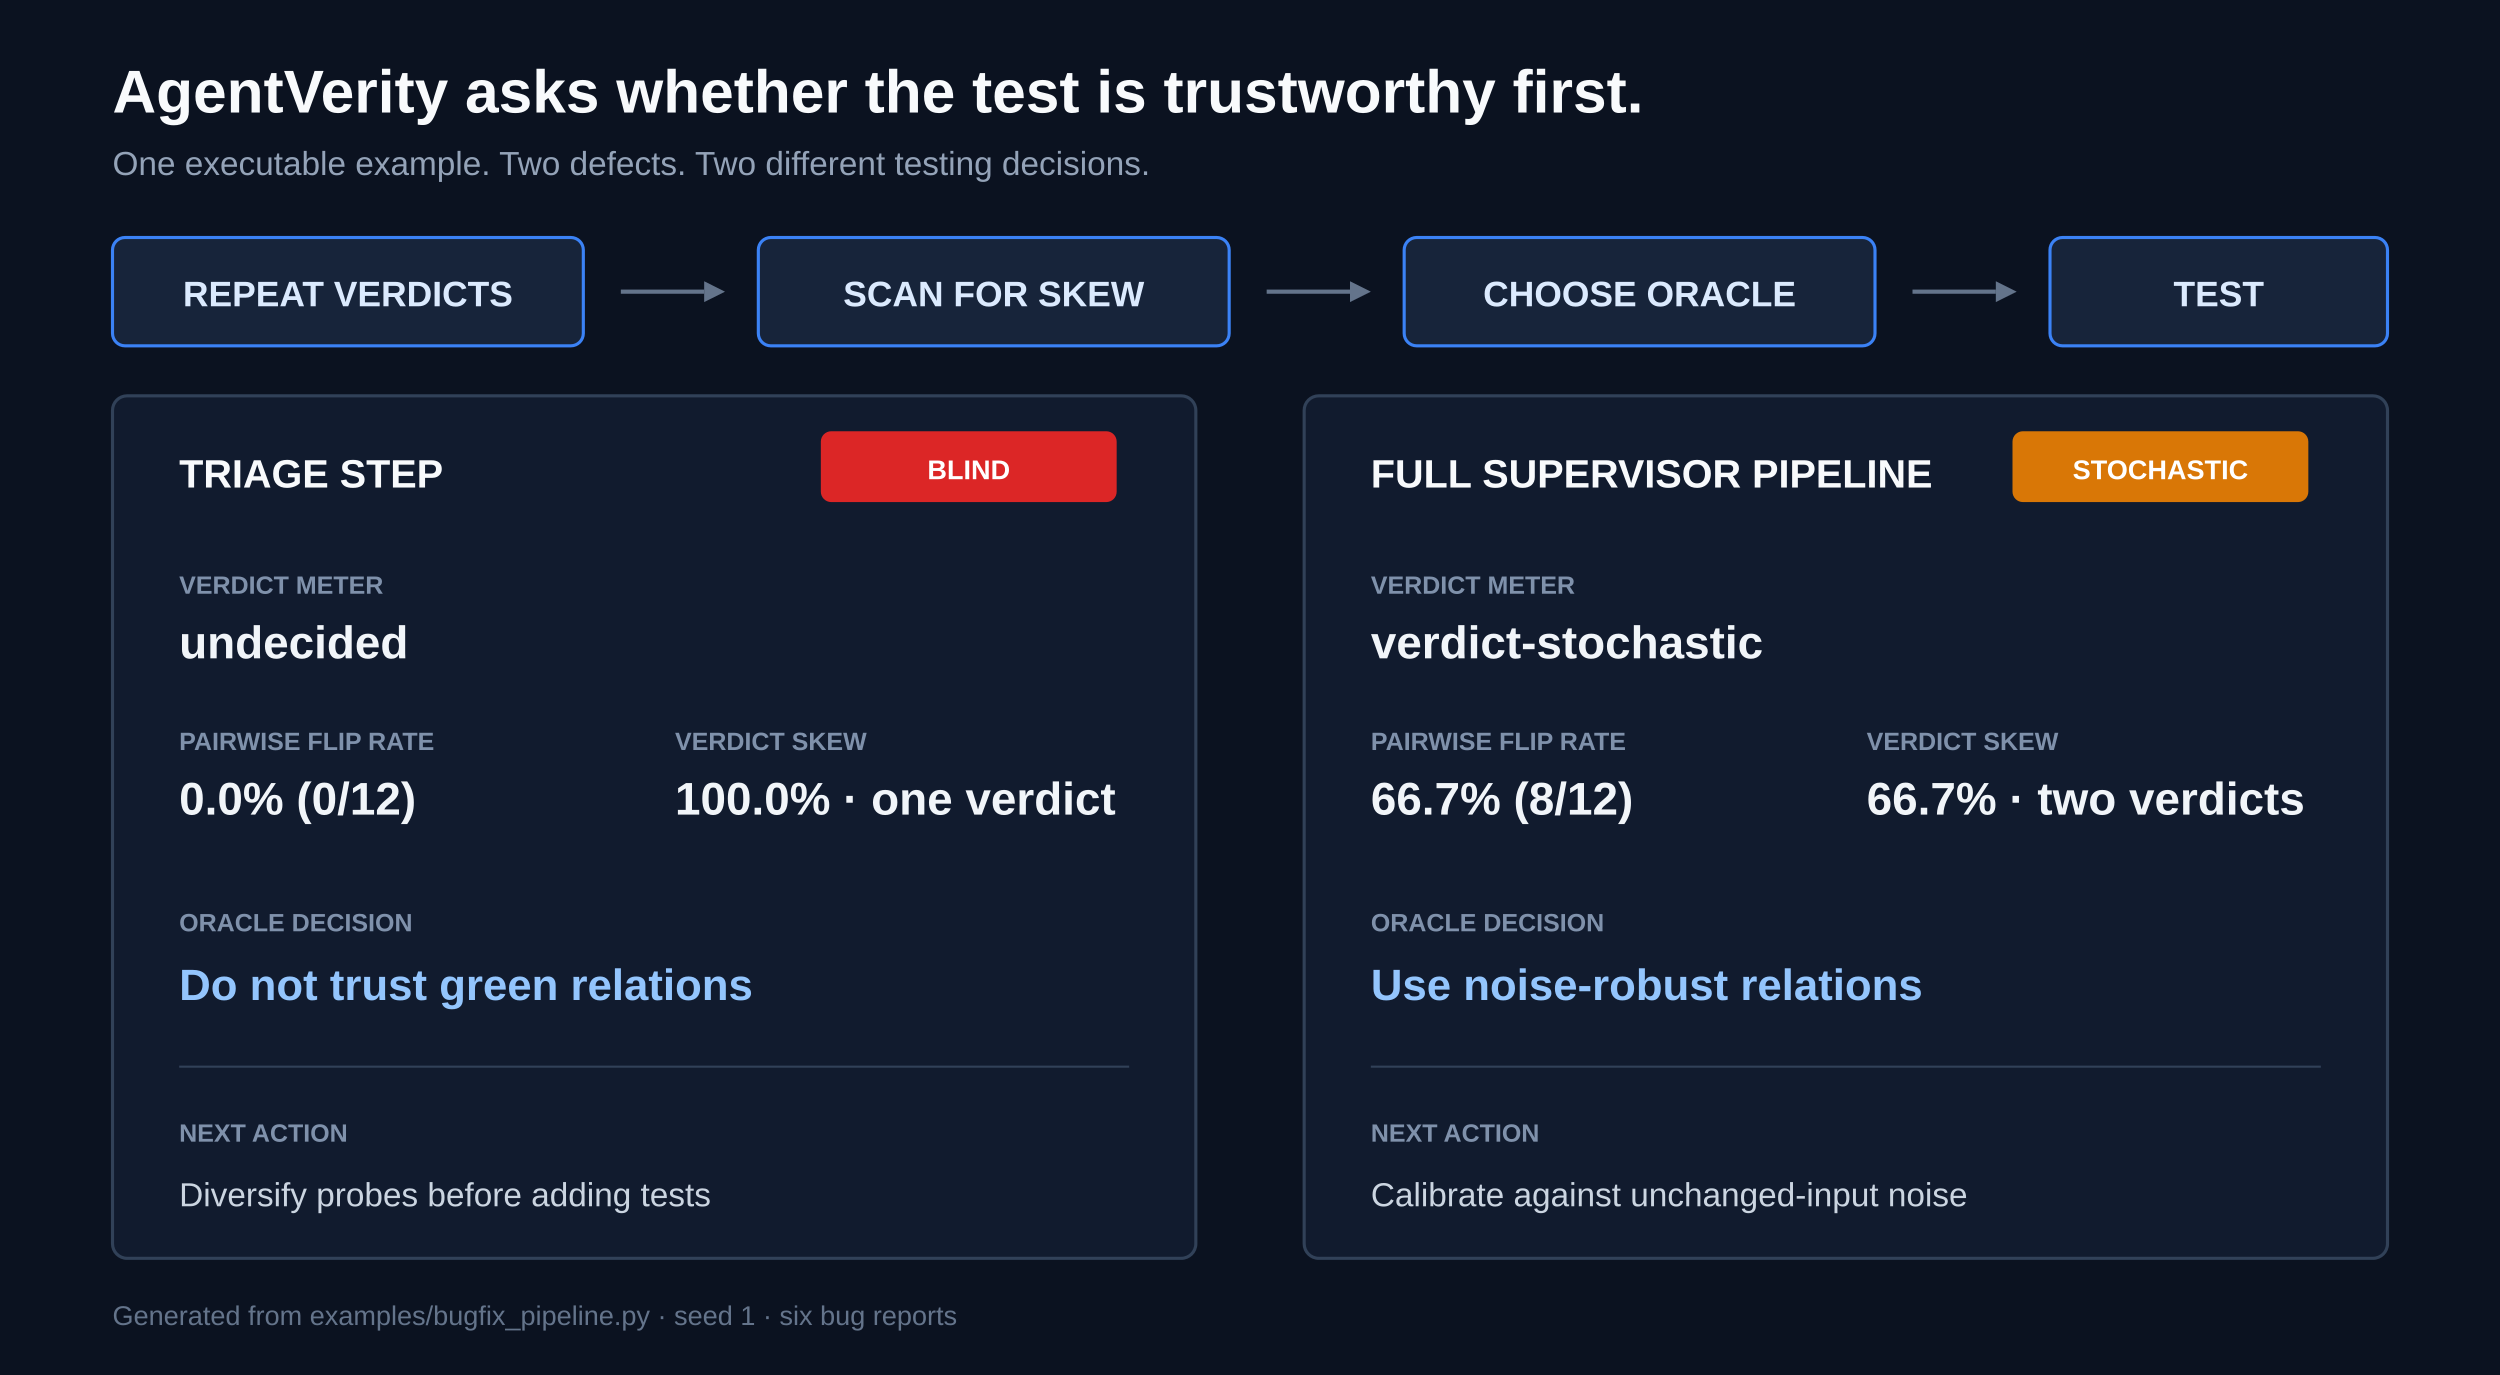
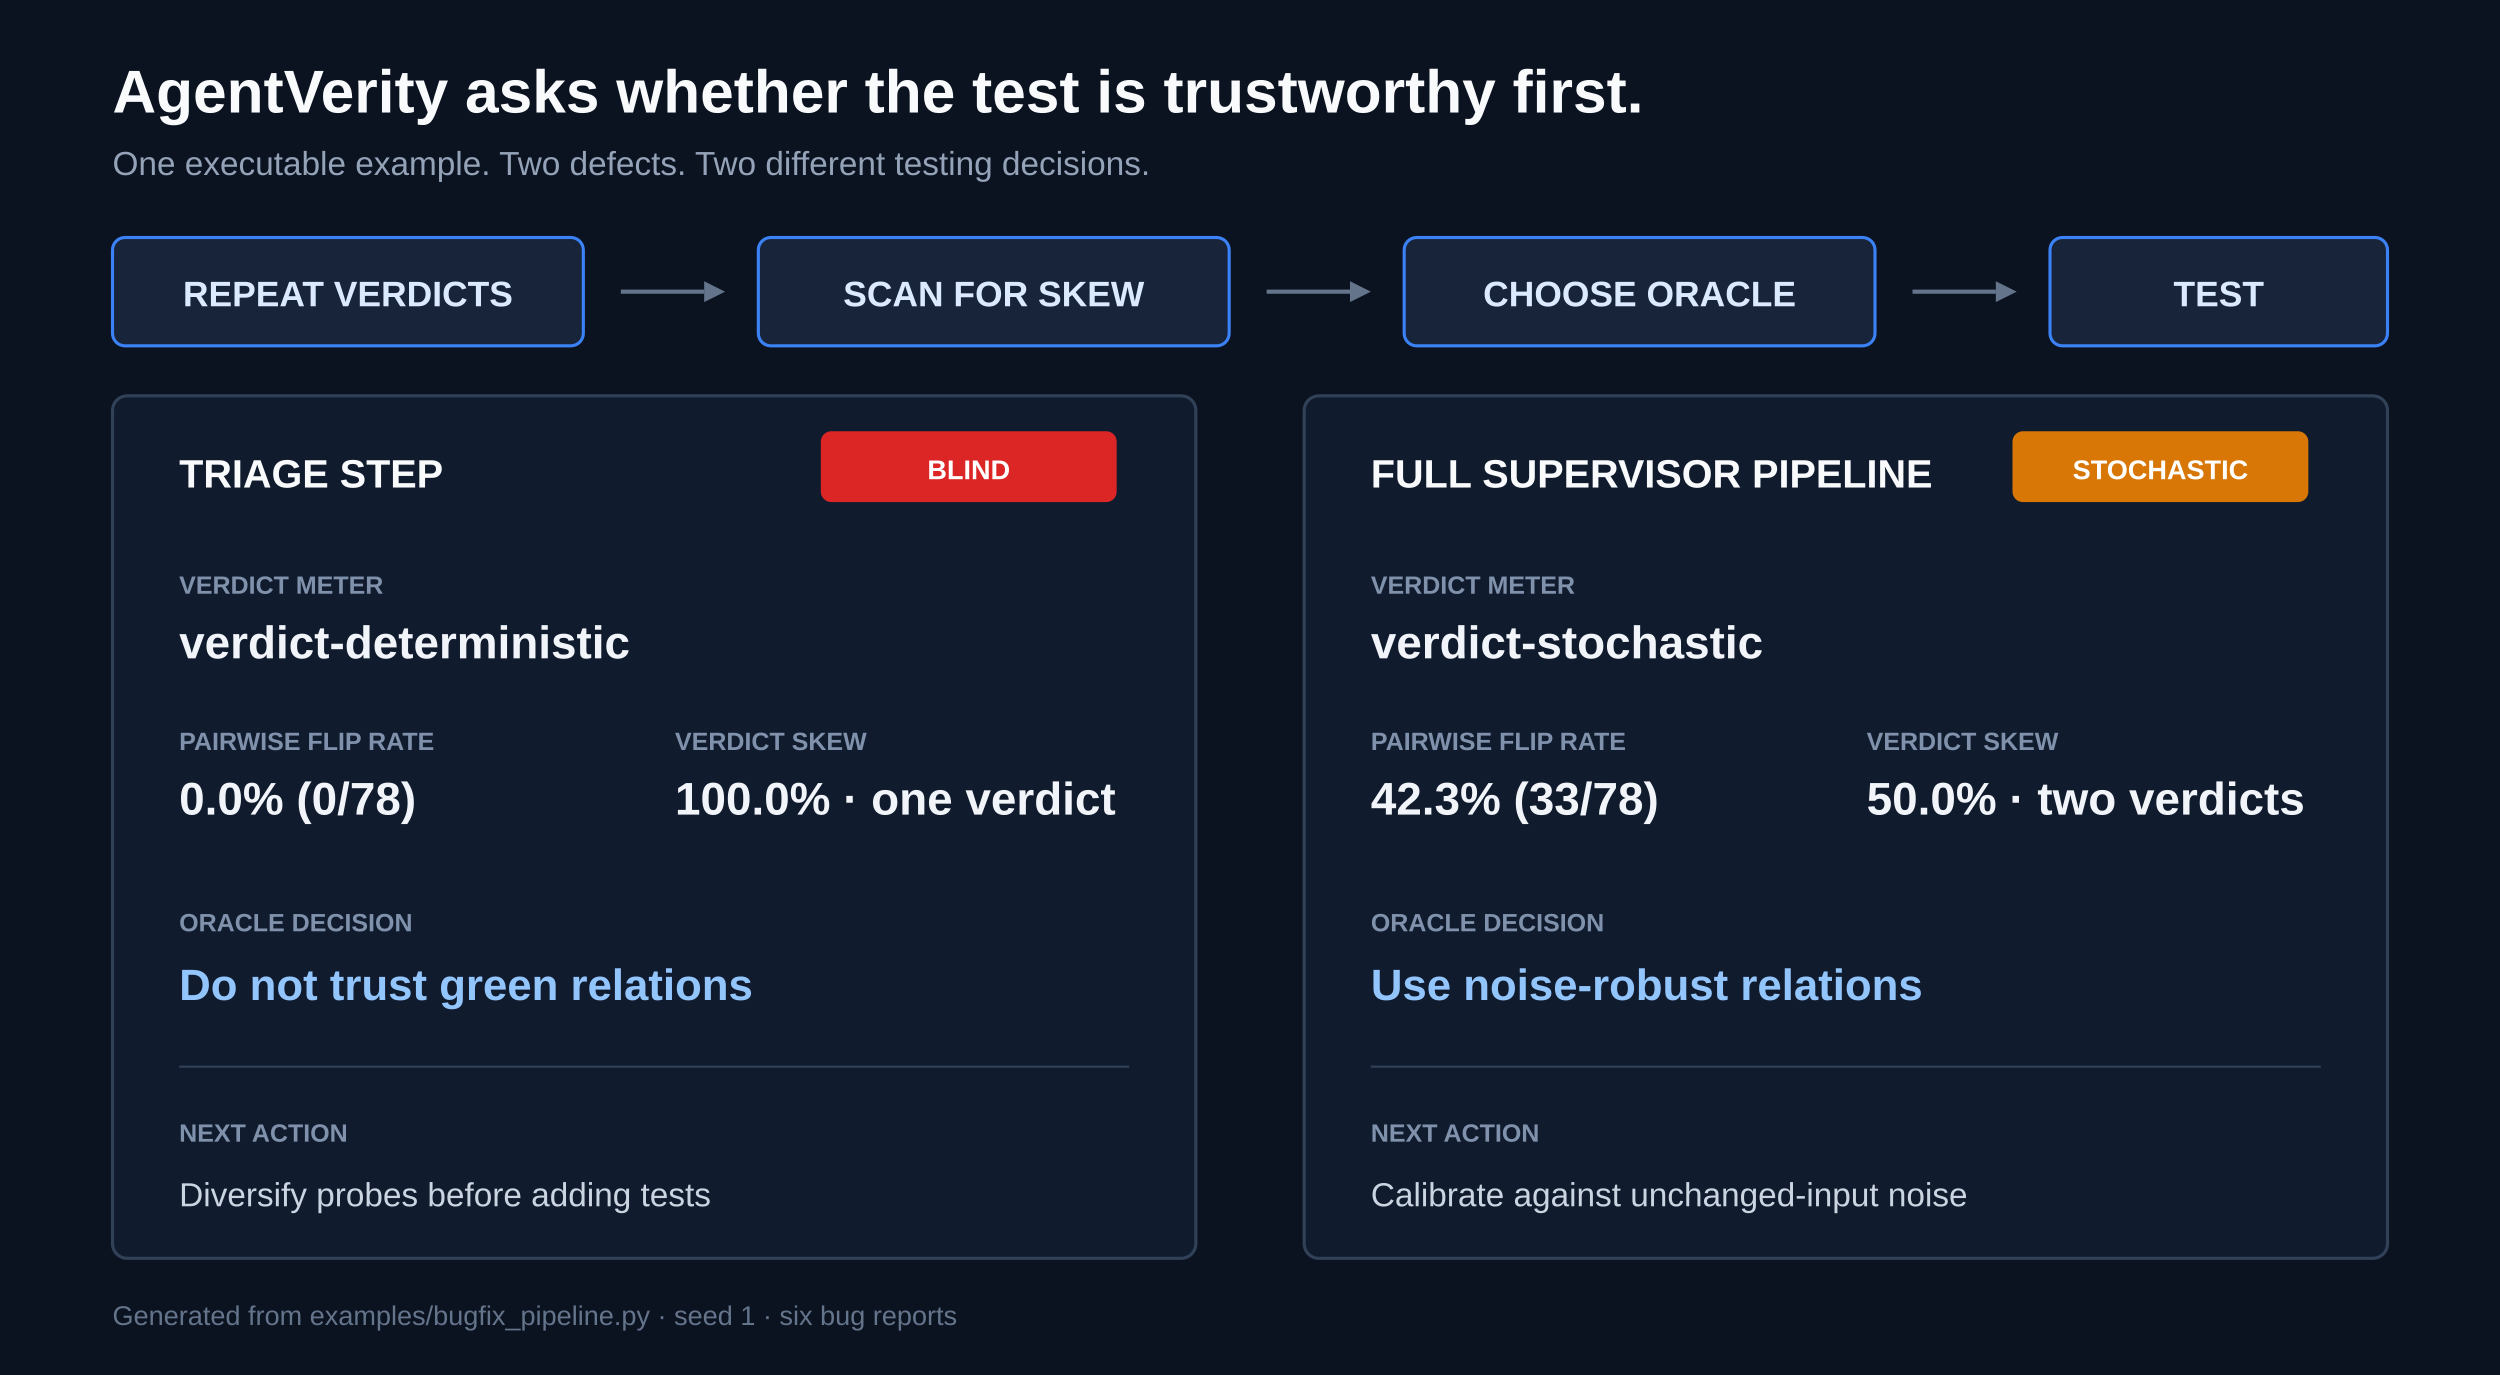
<svg xmlns="http://www.w3.org/2000/svg" width="1200" height="660" viewBox="0 0 1200 660" role="img" aria-label="AgentVerity diagnostic report for a toy multi-agent bug-fix pipeline">
  <style>
  .bg { fill: #0b1220; }
  .panel { fill: #111b2e; stroke: #314158; stroke-width: 1.5; }
  .route { fill: #17243a; stroke: #3b82f6; stroke-width: 1.5; }
  text { font-family: Arial, sans-serif; }
  .routeText { fill: #dbeafe; font-size: 17px; font-weight: 600;
    text-anchor: middle; }
  .flow { stroke: #64748b; stroke-width: 2; }
  .headline { fill: #f8fafc; font-size: 29px; font-weight: 700; }
  .subhead { fill: #94a3b8; font-size: 16px; font-weight: 400; }
  .eyebrow { fill: #f8fafc; font-size: 19px; font-weight: 700; }
  .label { fill: #7f91ab; font-size: 12px; font-weight: 700; }
  .value { fill: #f1f5f9; font-size: 22px; font-weight: 600; }
  .decision { fill: #93c5fd; font-size: 21px; font-weight: 700; }
  .action { fill: #cbd5e1; font-size: 16px; font-weight: 500; }
  .badge { fill: #ffffff; font-size: 13px; font-weight: 700;
    text-anchor: middle; }
  .danger { fill: #dc2626; }
  .warning { fill: #d97706; }
  .rule { stroke: #314158; stroke-width: 1; }
  .footer { fill: #64748b; font-size: 13px; font-weight: 400; }
</style>
  <rect width="1200" height="660" class="bg" />
  <text x="54" y="54" class="headline">AgentVerity asks whether the test is trustworthy first.</text>
  <text x="54" y="84" class="subhead">One executable example. Two defects. Two different testing decisions.</text>
  <rect x="54" y="114" width="226" height="52" rx="6" class="route" />
  <rect x="364" y="114" width="226" height="52" rx="6" class="route" />
  <rect x="674" y="114" width="226" height="52" rx="6" class="route" />
  <rect x="984" y="114" width="162" height="52" rx="6" class="route" />
  <text x="167" y="147" class="routeText">REPEAT VERDICTS</text>
  <text x="477" y="147" class="routeText">SCAN FOR SKEW</text>
  <text x="787" y="147" class="routeText">CHOOSE ORACLE</text>
  <text x="1065" y="147" class="routeText">TEST</text>
  <line x1="298" y1="140" x2="338" y2="140" class="flow" />
  <path d="M 338 135 L 348 140 L 338 145 z" fill="#64748b" />
  <line x1="608" y1="140" x2="648" y2="140" class="flow" />
  <path d="M 648 135 L 658 140 L 648 145 z" fill="#64748b" />
  <line x1="918" y1="140" x2="958" y2="140" class="flow" />
  <path d="M 958 135 L 968 140 L 958 145 z" fill="#64748b" />
  <rect x="54" y="190" width="520" height="414" rx="7" class="panel" />
  <rect x="626" y="190" width="520" height="414" rx="7" class="panel" />
  <text x="86" y="234" class="eyebrow">TRIAGE STEP</text>
  <rect x="394" y="207" width="142" height="34" rx="5" class="danger" />
  <text x="465" y="230" class="badge">BLIND</text>
  <text x="86" y="285" class="label">VERDICT METER</text>
-   <text x="86" y="316" class="value">undecided</text>
+   <text x="86" y="316" class="value">verdict-deterministic</text>
  <text x="86" y="360" class="label">PAIRWISE FLIP RATE</text>
-   <text x="86" y="391" class="value">0.0% (0/12)</text>
+   <text x="86" y="391" class="value">0.0% (0/78)</text>
  <text x="324" y="360" class="label">VERDICT SKEW</text>
  <text x="324" y="391" class="value">100.0% · one verdict</text>
  <text x="86" y="447" class="label">ORACLE DECISION</text>
  <text x="86" y="480" class="decision">Do not trust green relations</text>
  <line x1="86" y1="512" x2="542" y2="512" class="rule" />
  <text x="86" y="548" class="label">NEXT ACTION</text>
  <text x="86" y="579" class="action">Diversify probes before adding tests</text>
  <text x="658" y="234" class="eyebrow">FULL SUPERVISOR PIPELINE</text>
  <rect x="966" y="207" width="142" height="34" rx="5" class="warning" />
  <text x="1037" y="230" class="badge">STOCHASTIC</text>
  <text x="658" y="285" class="label">VERDICT METER</text>
  <text x="658" y="316" class="value">verdict-stochastic</text>
  <text x="658" y="360" class="label">PAIRWISE FLIP RATE</text>
-   <text x="658" y="391" class="value">66.7% (8/12)</text>
+   <text x="658" y="391" class="value">42.3% (33/78)</text>
  <text x="896" y="360" class="label">VERDICT SKEW</text>
-   <text x="896" y="391" class="value">66.7% · two verdicts</text>
+   <text x="896" y="391" class="value">50.0% · two verdicts</text>
  <text x="658" y="447" class="label">ORACLE DECISION</text>
  <text x="658" y="480" class="decision">Use noise-robust relations</text>
  <line x1="658" y1="512" x2="1114" y2="512" class="rule" />
  <text x="658" y="548" class="label">NEXT ACTION</text>
  <text x="658" y="579" class="action">Calibrate against unchanged-input noise</text>
  <text x="54" y="636" class="footer">Generated from examples/bugfix_pipeline.py · seed 1 · six bug reports</text>
</svg>
